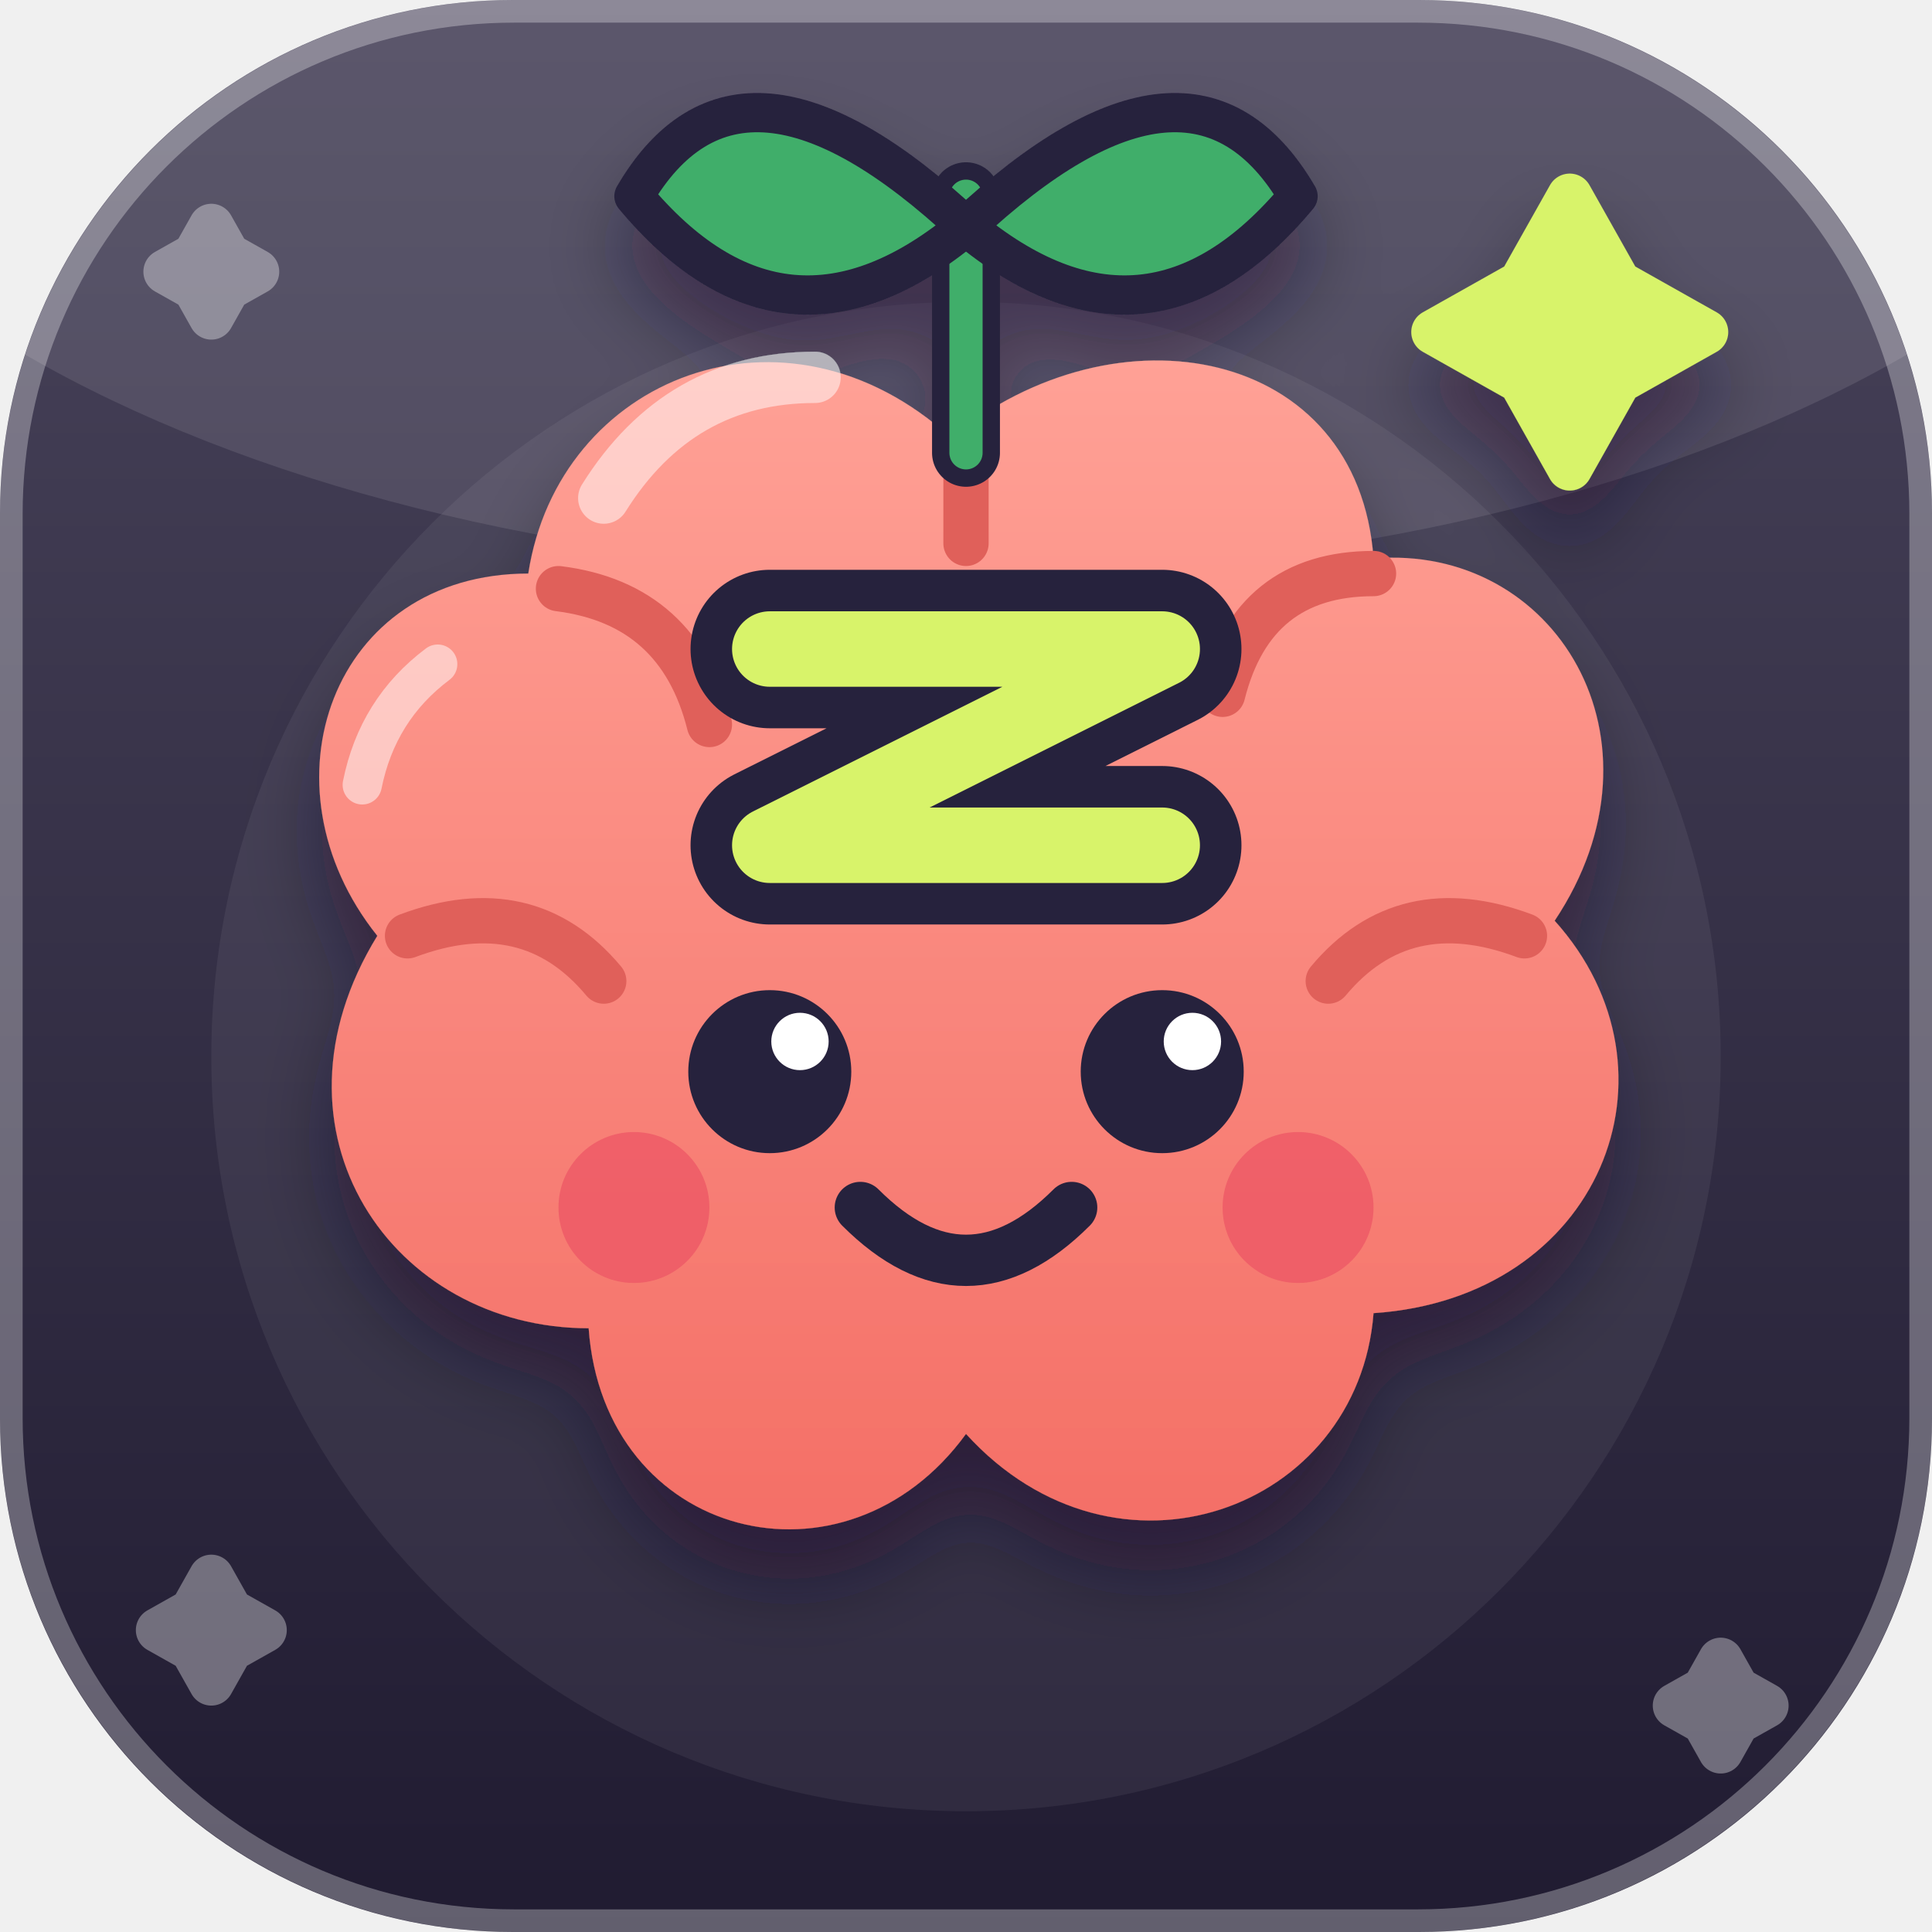
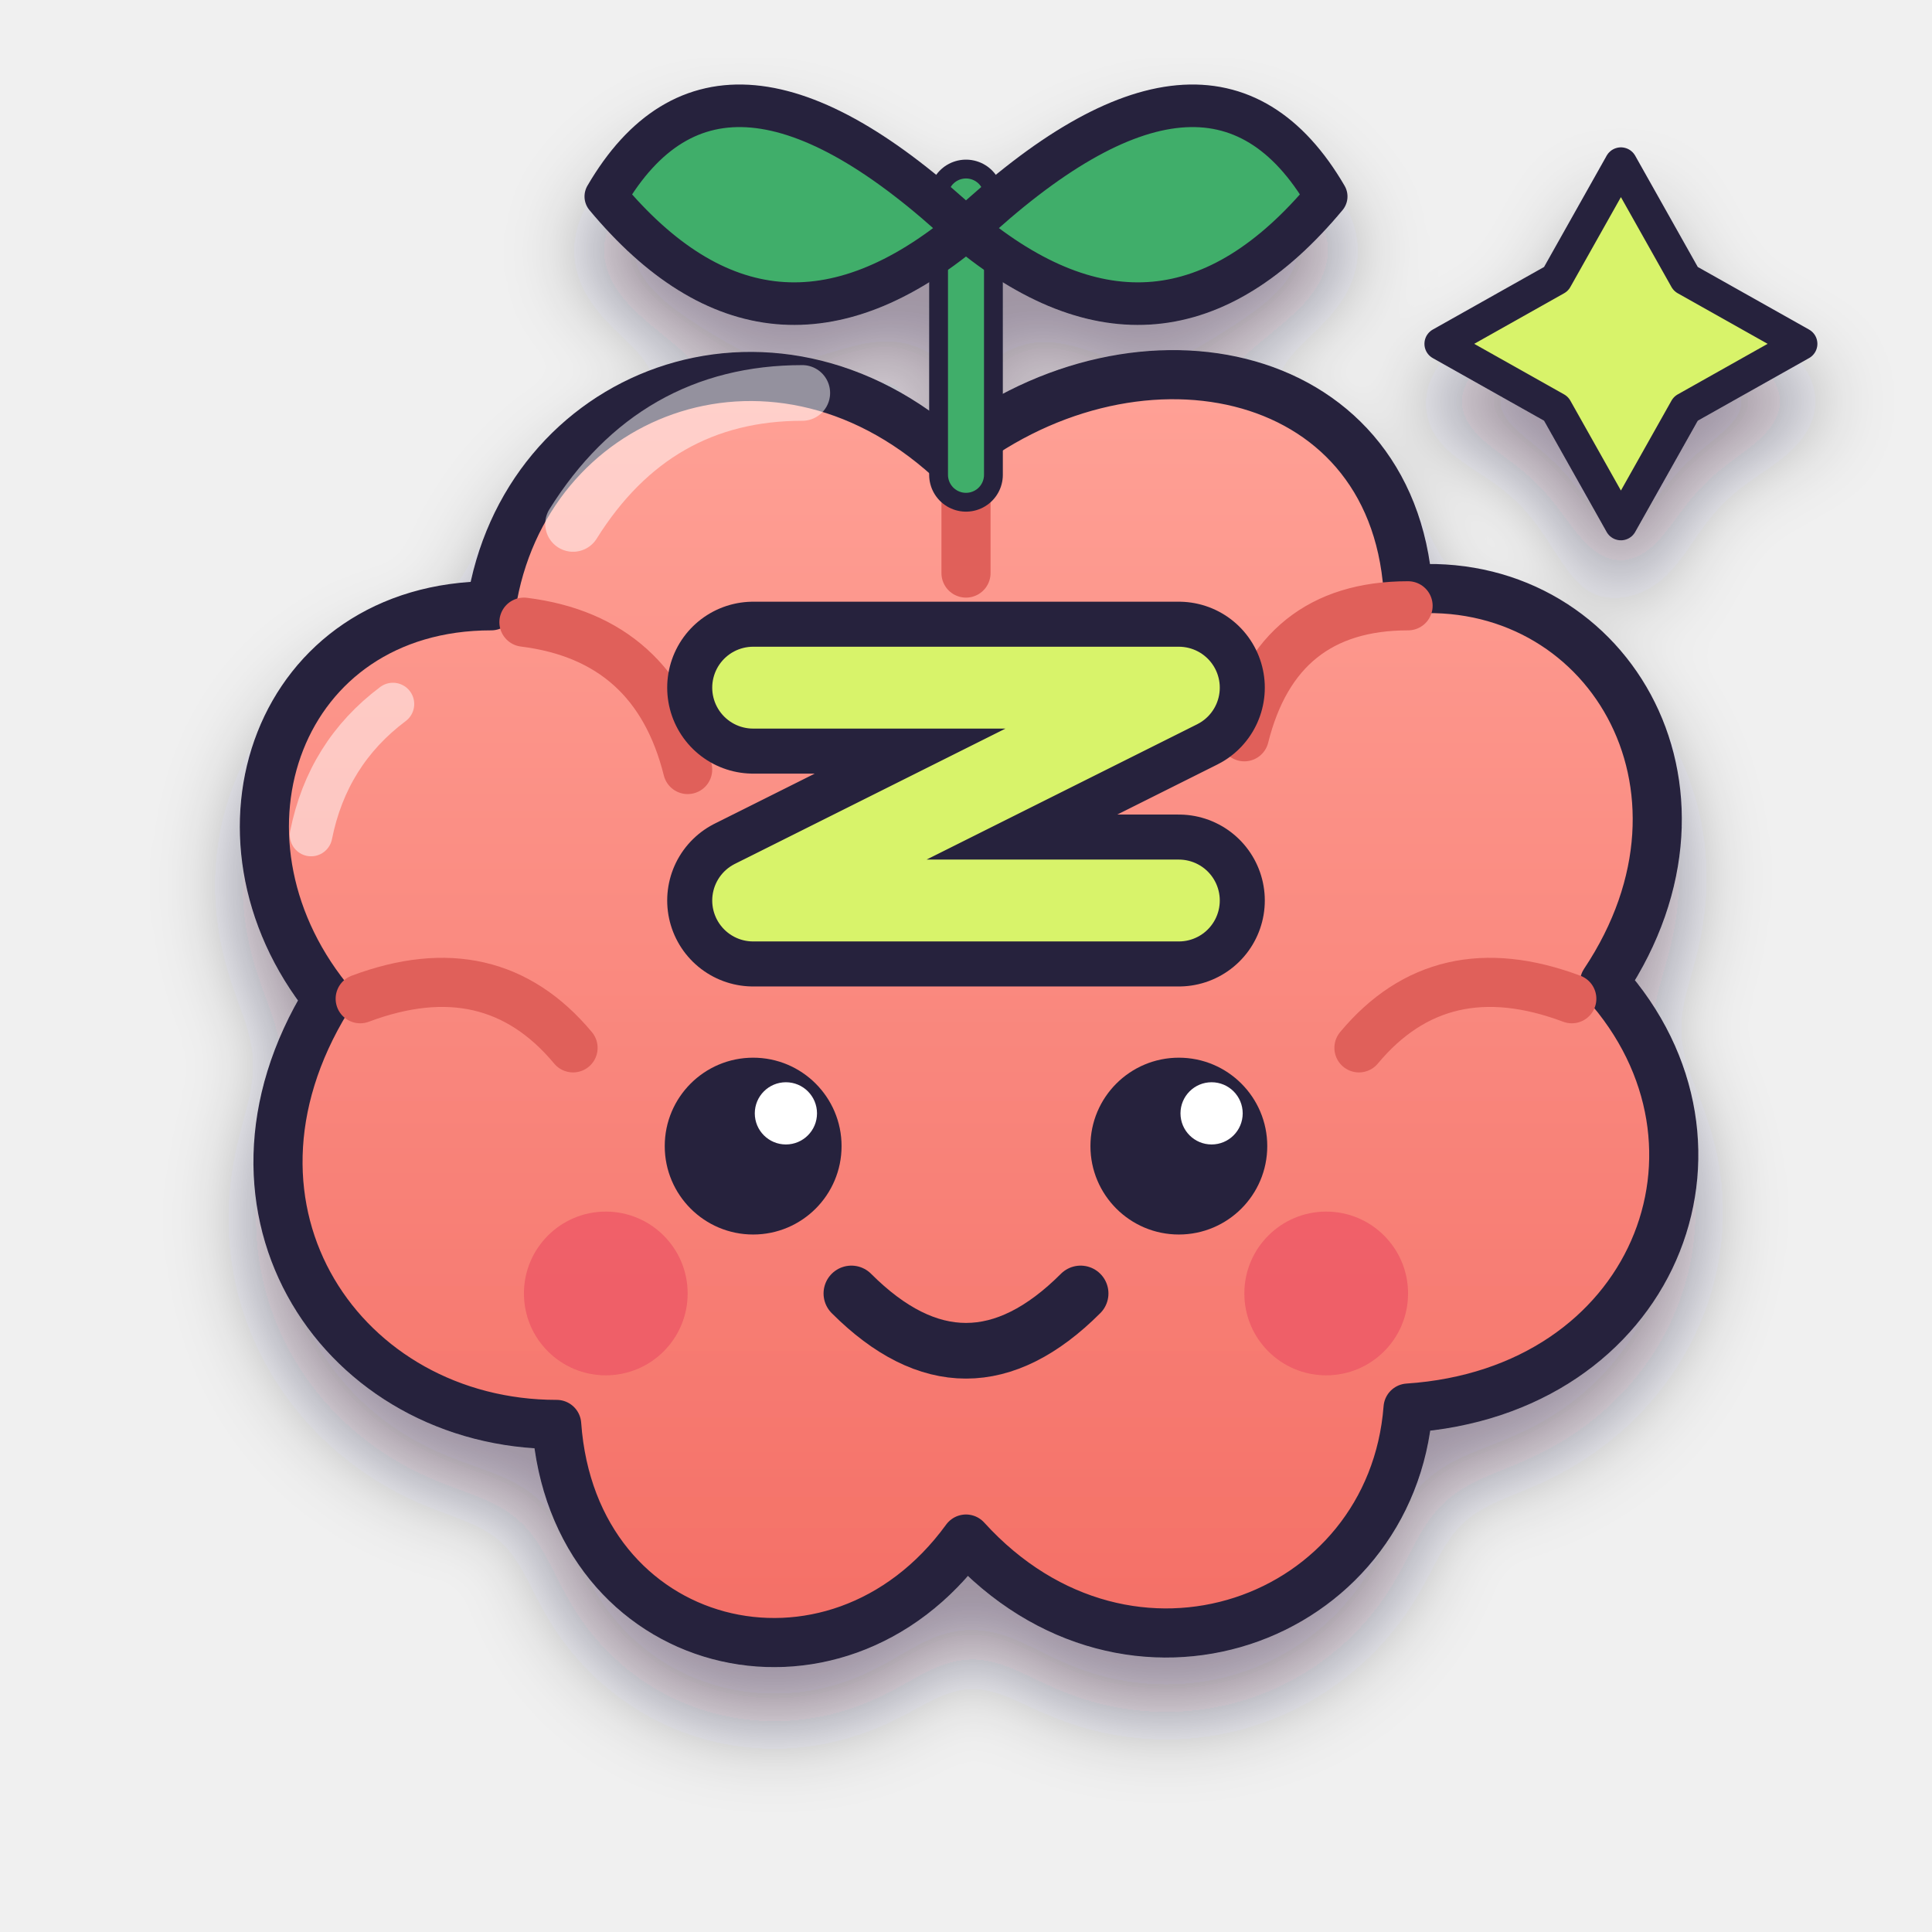
- <svg xmlns="http://www.w3.org/2000/svg" viewBox="0 0 128 128" fill="none" stroke-linecap="round" stroke-linejoin="round">
+ <svg xmlns="http://www.w3.org/2000/svg" viewBox="5 1 118 118" fill="none" stroke-linecap="round" stroke-linejoin="round">
  <defs>
-     <linearGradient id="z-b" x1="0" y1="0" x2="0" y2="1">
-       <stop offset="0" stop-color="#4a455c" />
-       <stop offset="1" stop-color="#201b31" />
-     </linearGradient>
    <linearGradient id="z-r" x1="0" y1="0" x2="0" y2="1">
      <stop offset="0" stop-color="#ffa196" />
      <stop offset="1" stop-color="#f46f66" />
    </linearGradient>
-     <clipPath id="z-c">
-       <rect width="128" height="128" rx="34" />
-     </clipPath>
    <filter id="z-s" x="-20%" y="-20%" width="140%" height="140%">
      <feDropShadow dx="0" dy="3.5" stdDeviation="2.5" flood-color="#140c28" flood-opacity=".4" />
    </filter>
  </defs>
-   <rect width="128" height="128" rx="34" fill="url(#z-b)" />
-   <g clip-path="url(#z-c)">
-     <ellipse cx="64" cy="-6" rx="84" ry="44" fill="#fff" fill-opacity=".1" />
-     <circle cx="64" cy="70" r="50" fill="#fff" fill-opacity=".06" />
-     <g opacity=".35">
-       <path d="M14 104.5L15.26 106.74L17.5 108L15.26 109.26L14 111.5L12.74 109.26L10.5 108L12.74 106.74Z" fill="#fff" stroke="#fff" stroke-width="3" />
+   <g filter="url(#z-s)">
+     <g>
+       <path d="M63 29C52 19 37 25 35 38C22 38 17 52 25 62C17 75 26 88 39 88C40 102 56 106 64 95C74 106 90 100 91 87C106 86 112 71 103 61C111 49 103 36 91 37C90 23 74 20 63 29Z" fill="url(#z-r)" stroke="#28223d" stroke-width="3" />
+       <path d="M37 39q8 1 10 9M27 62q8-3 13 3M91 38q-8 0-10 8M101 62q-8-3-13 3M64 29v7" stroke="#e0605a" stroke-width="3" fill="none" />
+       <path d="M40 33q5-8 14-8" stroke="#fff" stroke-opacity=".5" stroke-width="3.4" fill="none" />
+       <path d="M24 52q1-5 5-8" stroke="#fff" stroke-opacity=".5" stroke-width="2.6" fill="none" />
+       <g class="zp">
+         <path d="M51 43H77L51 56H77" stroke="#28223d" stroke-width="10.5" fill="none" />
+         <path d="M51 43H77L51 56H77" stroke="#d8f36a" stroke-width="5" fill="none" />
+       </g>
+       <g class="bk">
+         <circle cx="51" cy="71" r="5.4" fill="#28223d" />
+         <circle cx="53" cy="69" r="1.9" fill="#fff" />
+         <circle cx="77" cy="71" r="5.4" fill="#28223d" />
+         <circle cx="79" cy="69" r="1.9" fill="#fff" />
+       </g>
+       <circle cx="42" cy="80" r="5" fill="#e8475f" fill-opacity=".55" />
+       <circle cx="86" cy="80" r="5" fill="#e8475f" fill-opacity=".55" />
+       <path d="M57 80q7 7 14 0" stroke="#28223d" stroke-width="3.4" fill="none" />
+       <path d="M64 30V13" stroke="#28223d" stroke-width="4.5" fill="none" />
+       <path d="M64 30V13" stroke="#3fae6b" stroke-width="2.2" fill="none" />
+       <path d="M64 15Q49 1 42 13Q52 25 64 15Z" fill="#3fae6b" stroke="#28223d" stroke-width="2.6" />
+       <path d="M64 15Q79 1 86 13Q76 25 64 15Z" fill="#3fae6b" stroke="#28223d" stroke-width="2.6" />
    </g>
-     <g opacity=".35">
-       <path d="M114 110L115.08 111.92L117 113L115.08 114.08L114 116L112.92 114.08L111 113L112.92 111.92Z" fill="#fff" stroke="#fff" stroke-width="3" />
-     </g>
-     <g opacity=".35">
-       <path d="M14 15L15.08 16.92L17 18L15.08 19.08L14 21L12.92 19.08L11 18L12.92 16.92Z" fill="#fff" stroke="#fff" stroke-width="3" />
-     </g>
-     <g filter="url(#z-s)">
-       <g>
-         <path d="M63 29C52 19 37 25 35 38C22 38 17 52 25 62C17 75 26 88 39 88C40 102 56 106 64 95C74 106 90 100 91 87C106 86 112 71 103 61C111 49 103 36 91 37C90 23 74 20 63 29Z" fill="url(#z-r)" />
-         <path d="M37 39q8 1 10 9M27 62q8-3 13 3M91 38q-8 0-10 8M101 62q-8-3-13 3M64 29v7" stroke="#e0605a" stroke-width="3" fill="none" />
-         <path d="M40 33q5-8 14-8" stroke="#fff" stroke-opacity=".5" stroke-width="3.4" fill="none" />
-         <path d="M24 52q1-5 5-8" stroke="#fff" stroke-opacity=".5" stroke-width="2.6" fill="none" />
-         <g class="zp">
-           <path d="M51 43H77L51 56H77" stroke="#28223d" stroke-width="10.5" fill="none" />
-           <path d="M51 43H77L51 56H77" stroke="#d8f36a" stroke-width="5" fill="none" />
-         </g>
-         <g class="bk">
-           <circle cx="51" cy="71" r="5.4" fill="#28223d" />
-           <circle cx="53" cy="69" r="1.9" fill="#fff" />
-           <circle cx="77" cy="71" r="5.4" fill="#28223d" />
-           <circle cx="79" cy="69" r="1.9" fill="#fff" />
-         </g>
-         <circle cx="42" cy="80" r="5" fill="#e8475f" fill-opacity=".55" />
-         <circle cx="86" cy="80" r="5" fill="#e8475f" fill-opacity=".55" />
-         <path d="M57 80q7 7 14 0" stroke="#28223d" stroke-width="3.4" fill="none" />
-         <path d="M64 30V13" stroke="#28223d" stroke-width="4.5" fill="none" />
-         <path d="M64 30V13" stroke="#3fae6b" stroke-width="2.2" fill="none" />
-         <path d="M64 15Q49 1 42 13Q52 25 64 15Z" fill="#3fae6b" stroke="#28223d" stroke-width="2.6" />
-         <path d="M64 15Q79 1 86 13Q76 25 64 15Z" fill="#3fae6b" stroke="#28223d" stroke-width="2.6" />
-       </g>
-       <g class="tw">
-         <path d="M104 13L107.24 18.76L113 22L107.24 25.24L104 31L100.76 25.24L95 22L100.76 18.76Z" fill="#d8f36a" stroke="#d8f36a" stroke-width="3" />
-       </g>
+     <g class="tw">
+       <path d="M104 11L107.96 18.04L115 22L107.96 25.96L104 33L100.04 25.96L93 22L100.04 18.04Z" fill="#d8f36a" stroke="#28223d" stroke-width="2" />
    </g>
  </g>
-   <rect x=".75" y=".75" width="126.5" height="126.5" rx="33.3" stroke="#fff" stroke-opacity=".3" stroke-width="1.5" />
</svg>
